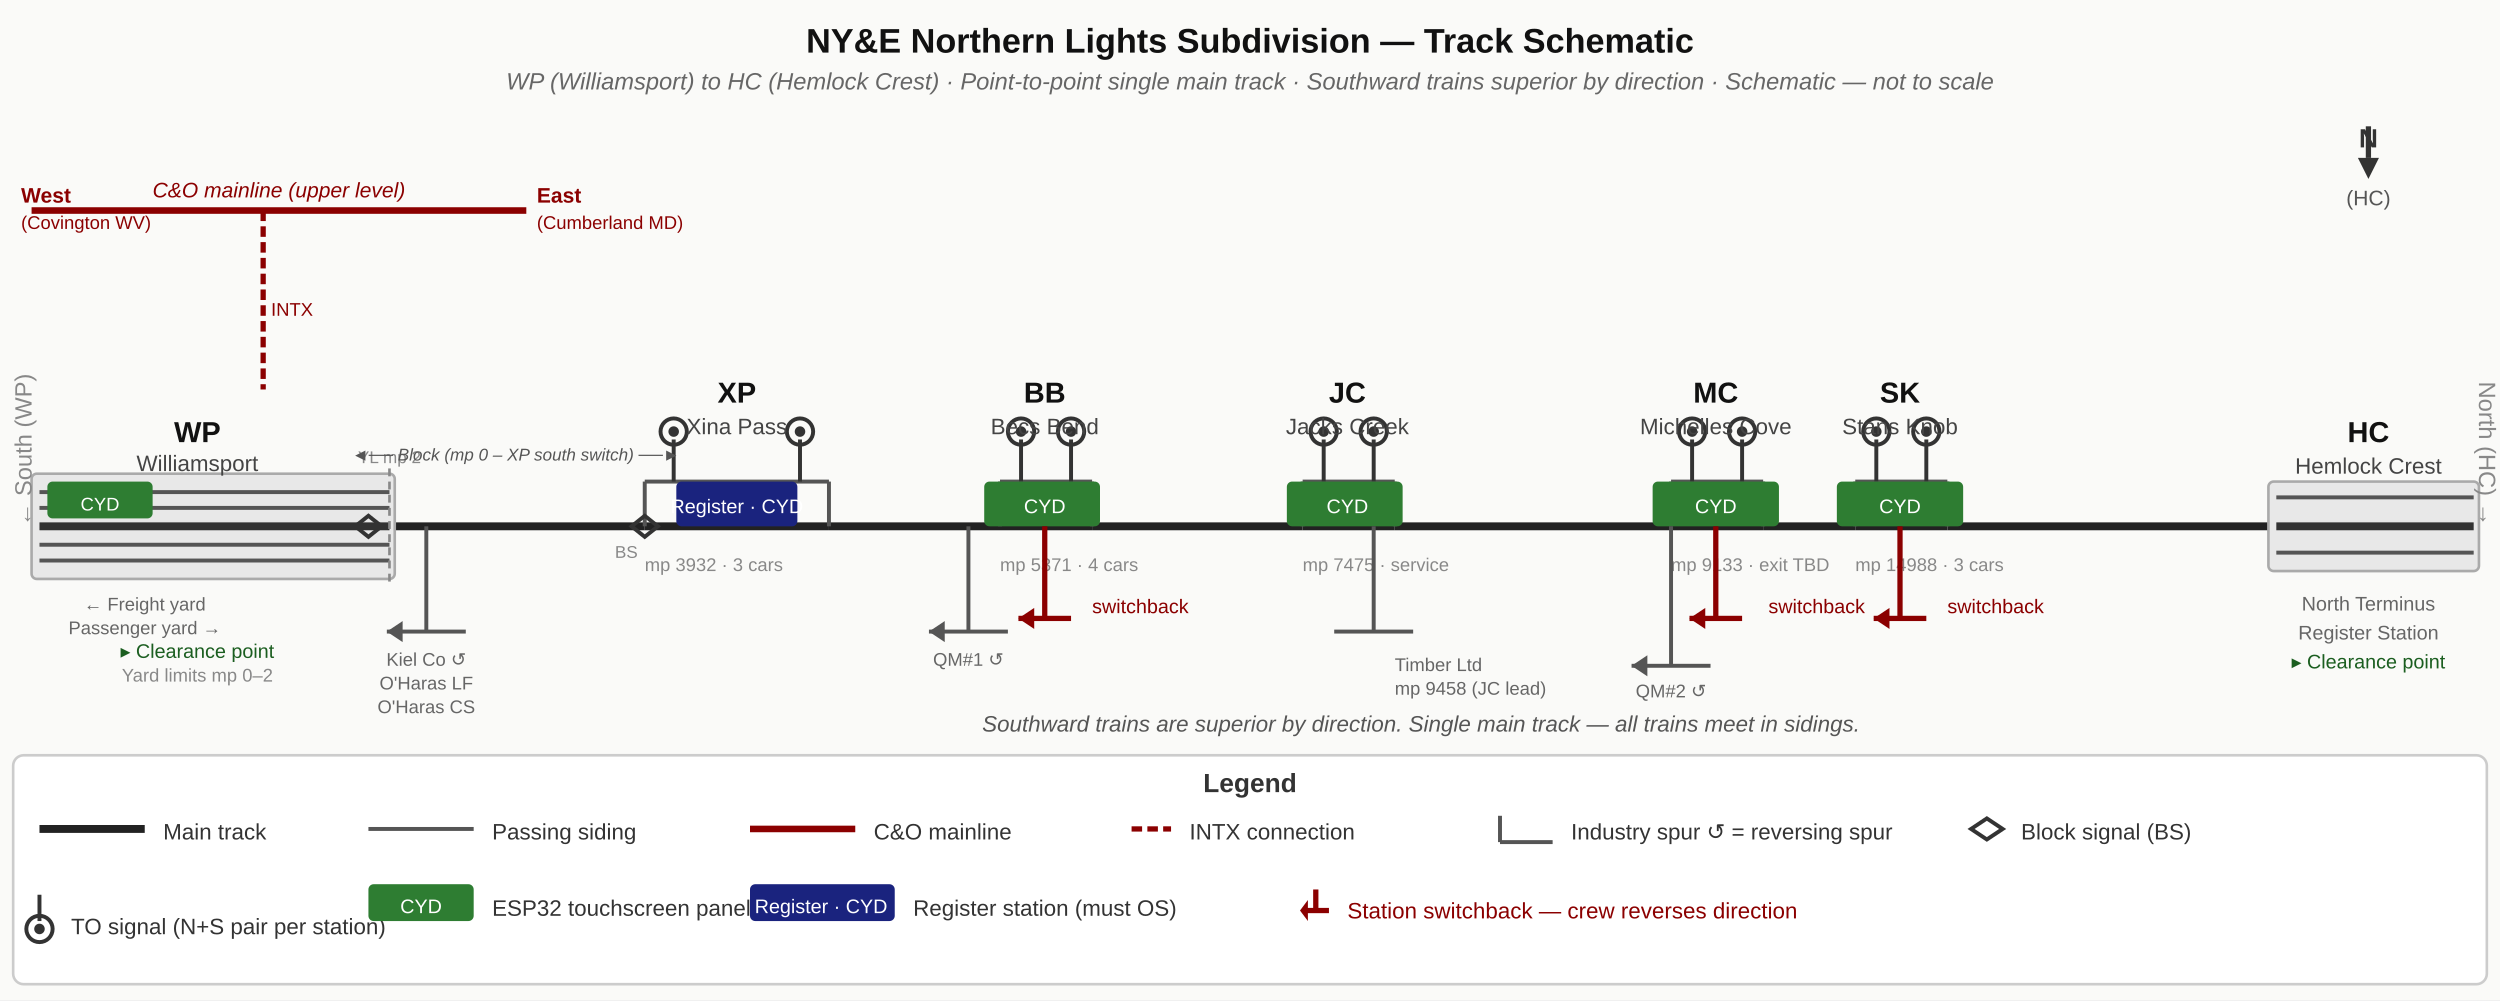
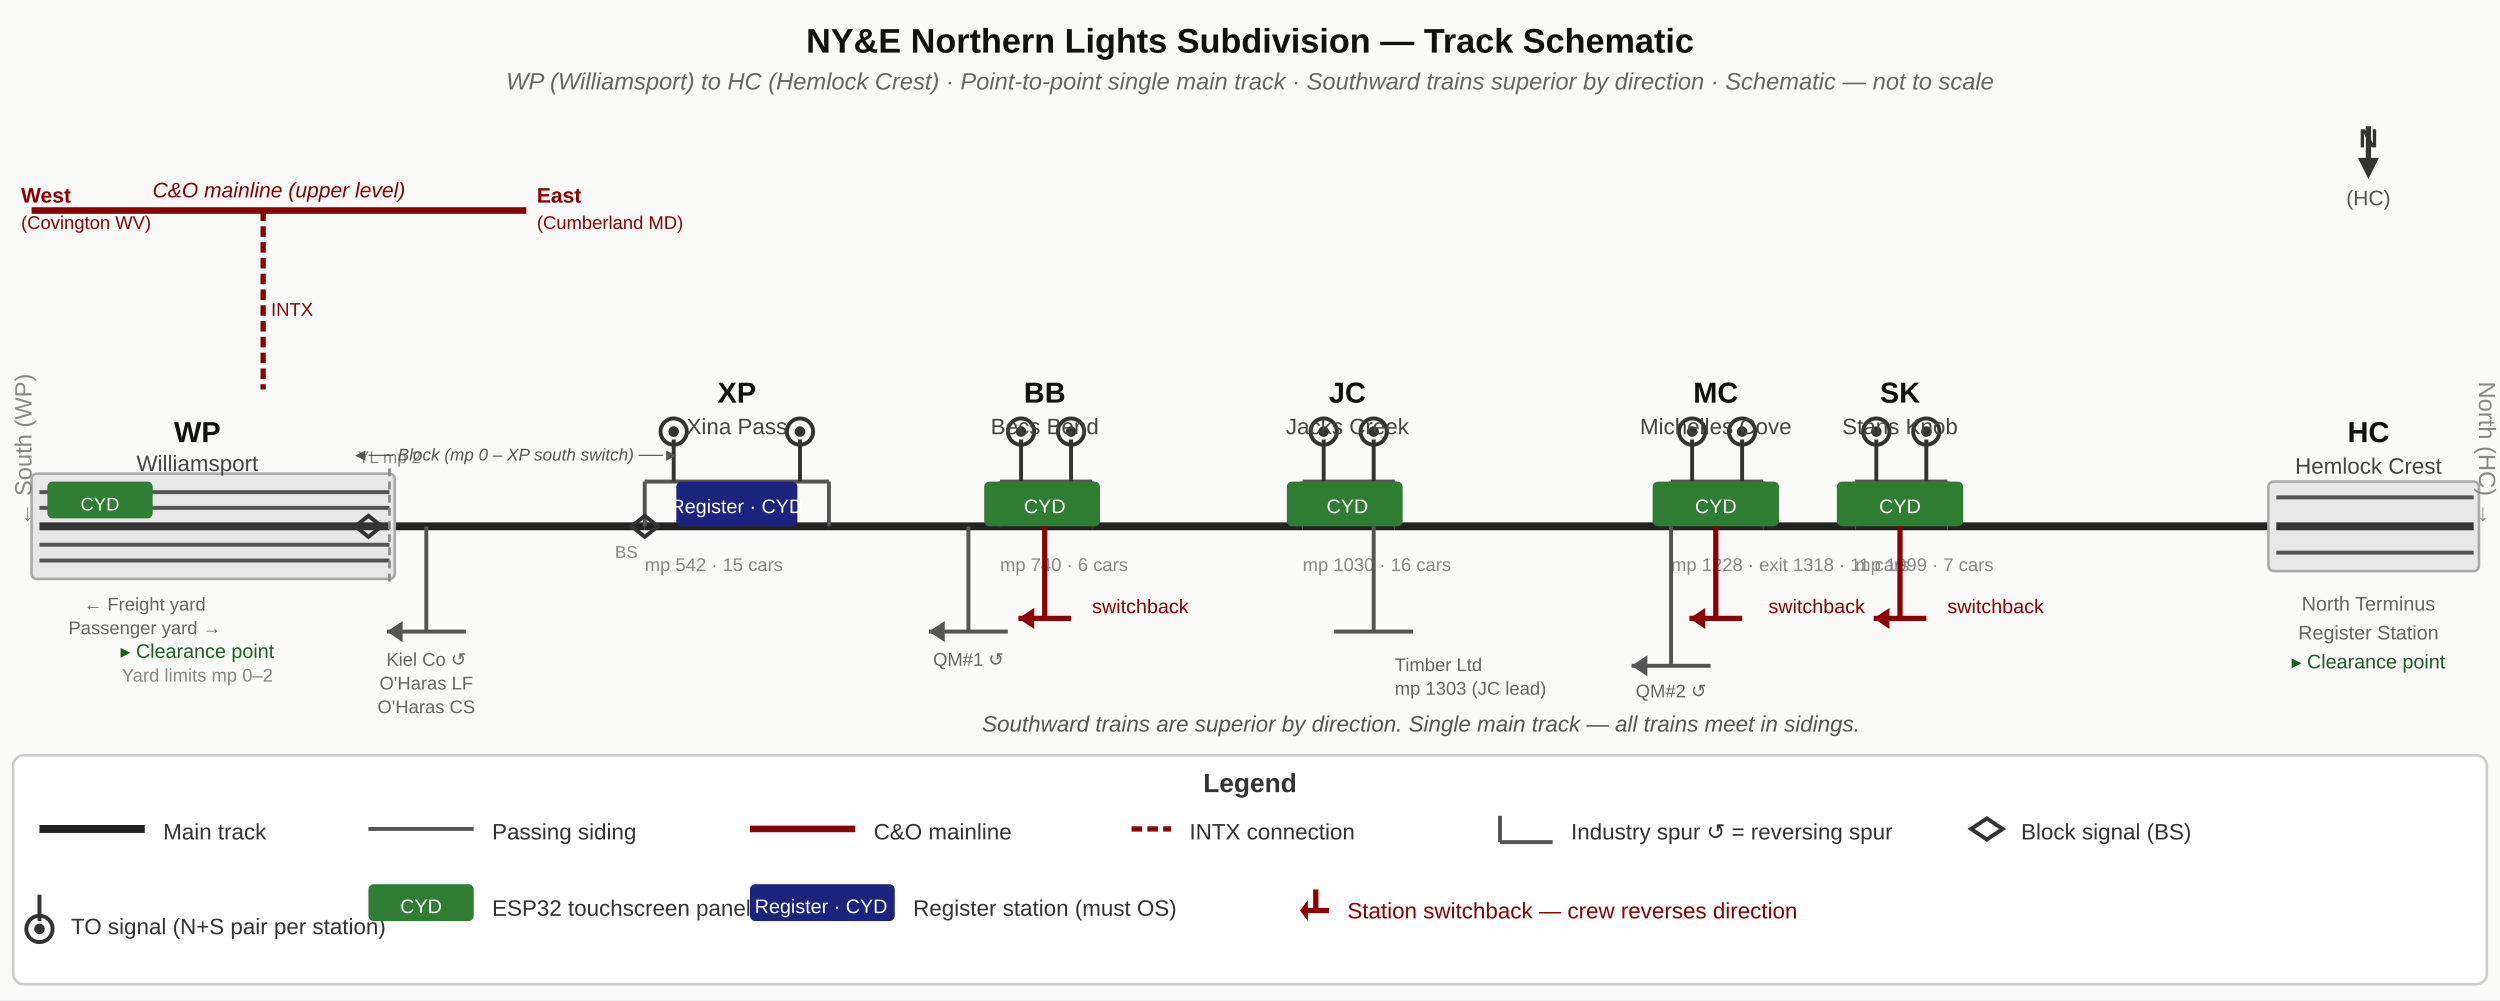
<svg xmlns="http://www.w3.org/2000/svg" viewBox="0 0 950 380" width="950" height="380">
  <defs>
    <style>text { font-family: Arial, Helvetica, sans-serif; }</style>
  </defs>
  <rect width="950" height="380" fill="#fafaf8" />
  <text x="475" y="20" text-anchor="middle" font-size="13" font-weight="bold" fill="#111">
    NY&amp;E Northern Lights Subdivision — Track Schematic
  </text>
  <text x="475" y="34" text-anchor="middle" font-size="9" fill="#666" font-style="italic">
    WP (Williamsport) to HC (Hemlock Crest) · Point-to-point single main track · Southward trains superior by direction · Schematic — not to scale
  </text>
  <line x1="12" y1="80" x2="200" y2="80" stroke="#8b0000" stroke-width="2.5" />
  <text x="8" y="77" text-anchor="start" font-size="8" fill="#8b0000" font-weight="bold">West</text>
  <text x="8" y="87" text-anchor="start" font-size="7" fill="#8b0000">(Covington WV)</text>
  <text x="204" y="77" text-anchor="start" font-size="8" fill="#8b0000" font-weight="bold">East</text>
  <text x="204" y="87" text-anchor="start" font-size="7" fill="#8b0000">(Cumberland MD)</text>
  <text x="106" y="75" text-anchor="middle" font-size="8" fill="#8b0000" font-style="italic">C&amp;O mainline (upper level)</text>
  <line x1="100" y1="80" x2="100" y2="148" stroke="#8b0000" stroke-width="2" stroke-dasharray="4,2" />
  <text x="103" y="120" font-size="7" fill="#8b0000">INTX</text>
  <line x1="148" y1="200" x2="245" y2="200" stroke="#222" stroke-width="3" />
  <line x1="315" y1="200" x2="380" y2="200" stroke="#222" stroke-width="3" />
  <line x1="415" y1="200" x2="495" y2="200" stroke="#222" stroke-width="3" />
  <line x1="530" y1="200" x2="635" y2="200" stroke="#222" stroke-width="3" />
  <line x1="670" y1="200" x2="705" y2="200" stroke="#222" stroke-width="3" />
  <line x1="740" y1="200" x2="862" y2="200" stroke="#222" stroke-width="3" />
  <text x="900" y="56" text-anchor="middle" font-size="10" font-weight="bold" fill="#333">N</text>
  <line x1="900" y1="60" x2="900" y2="48" stroke="#333" stroke-width="2" />
  <polygon points="896,60 900,68 904,60" fill="#333" />
  <text x="900" y="78" text-anchor="middle" font-size="8" fill="#555">(HC)</text>
  <rect x="12" y="180" width="138" height="40" rx="2" fill="#e8e8e8" stroke="#aaa" stroke-width="1" />
  <line x1="15" y1="187" x2="148" y2="187" stroke="#555" stroke-width="1.5" />
  <line x1="15" y1="193" x2="148" y2="193" stroke="#555" stroke-width="1.5" />
  <line x1="15" y1="200" x2="148" y2="200" stroke="#333" stroke-width="3" />
  <line x1="15" y1="207" x2="148" y2="207" stroke="#555" stroke-width="1.5" />
  <line x1="15" y1="213" x2="148" y2="213" stroke="#555" stroke-width="1.5" />
  <line x1="148" y1="178" x2="148" y2="222" stroke="#888" stroke-width="1" stroke-dasharray="3,2" />
  <text x="148" y="176" text-anchor="middle" font-size="6.5" fill="#888">YL mp 2</text>
  <polygon points="140,196 145,200 140,204 135,200" fill="none" stroke="#333" stroke-width="1.5" />
  <text x="75" y="168" text-anchor="middle" font-size="11" font-weight="bold" fill="#111">WP</text>
  <text x="75" y="179" text-anchor="middle" font-size="8.5" fill="#444">Williamsport</text>
  <text x="55" y="232" text-anchor="middle" font-size="7" fill="#666">← Freight yard</text>
  <text x="55" y="241" text-anchor="middle" font-size="7" fill="#666">Passenger yard →</text>
  <text x="75" y="250" text-anchor="middle" font-size="7.5" fill="#1b5e20">▸ Clearance point</text>
  <text x="75" y="259" text-anchor="middle" font-size="7" fill="#888">Yard limits mp 0–2</text>
  <rect x="18" y="183" width="40" height="14" rx="2" fill="#2e7d32" />
  <text x="38" y="194" text-anchor="middle" font-size="7" fill="white">CYD</text>
  <line x1="162" y1="200" x2="162" y2="240" stroke="#555" stroke-width="1.5" />
  <line x1="147" y1="240" x2="177" y2="240" stroke="#555" stroke-width="1.5" />
  <polygon points="153,236 147,240 153,244" fill="#555" />
  <text x="162" y="253" text-anchor="middle" font-size="7" fill="#666">Kiel Co ↺</text>
  <text x="162" y="262" text-anchor="middle" font-size="7" fill="#666">O'Haras LF</text>
  <text x="162" y="271" text-anchor="middle" font-size="7" fill="#666">O'Haras CS</text>
  <line x1="245" y1="183" x2="315" y2="183" stroke="#555" stroke-width="1.5" />
  <line x1="245" y1="200" x2="315" y2="200" stroke="#222" stroke-width="3" />
  <line x1="245" y1="183" x2="245" y2="200" stroke="#555" stroke-width="1.5" />
  <line x1="315" y1="183" x2="315" y2="200" stroke="#555" stroke-width="1.5" />
  <polygon points="245,196 250,200 245,204 240,200" fill="none" stroke="#333" stroke-width="1.5" />
  <text x="238" y="212" text-anchor="middle" font-size="6.5" fill="#888">BS</text>
  <line x1="256" y1="183" x2="256" y2="167" stroke="#333" stroke-width="1.5" />
  <circle cx="256" cy="164" r="5" fill="none" stroke="#333" stroke-width="1.5" />
  <circle cx="256" cy="164" r="2" fill="#333" />
  <line x1="304" y1="183" x2="304" y2="167" stroke="#333" stroke-width="1.5" />
  <circle cx="304" cy="164" r="5" fill="none" stroke="#333" stroke-width="1.5" />
  <circle cx="304" cy="164" r="2" fill="#333" />
  <text x="280" y="153" text-anchor="middle" font-size="11" font-weight="bold" fill="#111">XP</text>
  <text x="280" y="165" text-anchor="middle" font-size="8.5" fill="#444">Xina Pass</text>
  <rect x="257" y="183" width="46" height="17" rx="2" fill="#1a237e" />
  <text x="280" y="195" text-anchor="middle" font-size="7.5" fill="white">Register · CYD</text>
-   <text x="245" y="217" font-size="7" fill="#888">mp 3932 · 3 cars</text>
+   <text x="245" y="217" font-size="7" fill="#888">mp 542 · 15 cars</text>
  <text x="196" y="175" text-anchor="middle" font-size="6.5" fill="#555" font-style="italic">◄── Block (mp 0 – XP south switch) ──►</text>
  <line x1="368" y1="200" x2="368" y2="240" stroke="#555" stroke-width="1.5" />
  <line x1="353" y1="240" x2="383" y2="240" stroke="#555" stroke-width="1.5" />
  <polygon points="359,236 353,240 359,244" fill="#555" />
  <text x="368" y="253" text-anchor="middle" font-size="7" fill="#666">QM#1 ↺</text>
  <line x1="380" y1="183" x2="415" y2="183" stroke="#555" stroke-width="1.5" />
  <line x1="380" y1="200" x2="415" y2="200" stroke="#222" stroke-width="3" />
  <line x1="380" y1="183" x2="380" y2="200" stroke="#555" stroke-width="1.5" />
  <line x1="415" y1="183" x2="415" y2="200" stroke="#555" stroke-width="1.5" />
  <line x1="388" y1="183" x2="388" y2="167" stroke="#333" stroke-width="1.5" />
  <circle cx="388" cy="164" r="5" fill="none" stroke="#333" stroke-width="1.5" />
  <circle cx="388" cy="164" r="2" fill="#333" />
  <line x1="407" y1="183" x2="407" y2="167" stroke="#333" stroke-width="1.5" />
  <circle cx="407" cy="164" r="5" fill="none" stroke="#333" stroke-width="1.5" />
  <circle cx="407" cy="164" r="2" fill="#333" />
  <text x="397" y="153" text-anchor="middle" font-size="11" font-weight="bold" fill="#111">BB</text>
  <text x="397" y="165" text-anchor="middle" font-size="8.5" fill="#444">Becs Bend</text>
  <rect x="374" y="183" width="44" height="17" rx="2" fill="#2e7d32" />
  <text x="397" y="195" text-anchor="middle" font-size="7.5" fill="white">CYD</text>
-   <text x="380" y="217" font-size="7" fill="#888">mp 5371 · 4 cars</text>
+   <text x="380" y="217" font-size="7" fill="#888">mp 740 · 6 cars</text>
  <line x1="397" y1="200" x2="397" y2="235" stroke="#8b0000" stroke-width="2" />
  <line x1="387" y1="235" x2="407" y2="235" stroke="#8b0000" stroke-width="2" />
  <polygon points="393,231 387,235 393,239" fill="#8b0000" />
  <text x="415" y="233" font-size="7.5" fill="#8b0000">switchback</text>
  <line x1="495" y1="183" x2="530" y2="183" stroke="#555" stroke-width="1.5" />
  <line x1="495" y1="200" x2="530" y2="200" stroke="#222" stroke-width="3" />
  <line x1="495" y1="183" x2="495" y2="200" stroke="#555" stroke-width="1.5" />
  <line x1="530" y1="183" x2="530" y2="200" stroke="#555" stroke-width="1.5" />
  <line x1="503" y1="183" x2="503" y2="167" stroke="#333" stroke-width="1.5" />
  <circle cx="503" cy="164" r="5" fill="none" stroke="#333" stroke-width="1.5" />
  <circle cx="503" cy="164" r="2" fill="#333" />
  <line x1="522" y1="183" x2="522" y2="167" stroke="#333" stroke-width="1.5" />
  <circle cx="522" cy="164" r="5" fill="none" stroke="#333" stroke-width="1.5" />
  <circle cx="522" cy="164" r="2" fill="#333" />
  <text x="512" y="153" text-anchor="middle" font-size="11" font-weight="bold" fill="#111">JC</text>
  <text x="512" y="165" text-anchor="middle" font-size="8.5" fill="#444">Jacks Creek</text>
  <rect x="489" y="183" width="44" height="17" rx="2" fill="#2e7d32" />
  <text x="512" y="195" text-anchor="middle" font-size="7.5" fill="white">CYD</text>
-   <text x="495" y="217" font-size="7" fill="#888">mp 7475 · service</text>
+   <text x="495" y="217" font-size="7" fill="#888">mp 1030 · 16 cars</text>
  <line x1="522" y1="200" x2="522" y2="240" stroke="#555" stroke-width="1.5" />
  <line x1="507" y1="240" x2="537" y2="240" stroke="#555" stroke-width="1.5" />
  <text x="530" y="255" font-size="7" fill="#666">Timber Ltd</text>
-   <text x="530" y="264" font-size="7" fill="#666">mp 9458 (JC lead)</text>
+   <text x="530" y="264" font-size="7" fill="#666">mp 1303 (JC lead)</text>
  <line x1="635" y1="183" x2="670" y2="183" stroke="#555" stroke-width="1.5" />
  <line x1="635" y1="200" x2="670" y2="200" stroke="#222" stroke-width="3" />
  <line x1="635" y1="183" x2="635" y2="200" stroke="#555" stroke-width="1.5" />
  <line x1="670" y1="183" x2="670" y2="200" stroke="#555" stroke-width="1.5" />
  <line x1="643" y1="183" x2="643" y2="167" stroke="#333" stroke-width="1.5" />
  <circle cx="643" cy="164" r="5" fill="none" stroke="#333" stroke-width="1.5" />
  <circle cx="643" cy="164" r="2" fill="#333" />
  <line x1="662" y1="183" x2="662" y2="167" stroke="#333" stroke-width="1.5" />
  <circle cx="662" cy="164" r="5" fill="none" stroke="#333" stroke-width="1.5" />
  <circle cx="662" cy="164" r="2" fill="#333" />
  <text x="652" y="153" text-anchor="middle" font-size="11" font-weight="bold" fill="#111">MC</text>
  <text x="652" y="165" text-anchor="middle" font-size="8.5" fill="#444">Michelles Cove</text>
  <rect x="628" y="183" width="48" height="17" rx="2" fill="#2e7d32" />
  <text x="652" y="195" text-anchor="middle" font-size="7.5" fill="white">CYD</text>
-   <text x="635" y="217" font-size="7" fill="#888">mp 9133 · exit TBD</text>
+   <text x="635" y="217" font-size="7" fill="#888">mp 1228 · exit 1318 · 11 cars</text>
  <line x1="652" y1="200" x2="652" y2="235" stroke="#8b0000" stroke-width="2" />
  <line x1="642" y1="235" x2="662" y2="235" stroke="#8b0000" stroke-width="2" />
  <polygon points="648,231 642,235 648,239" fill="#8b0000" />
  <text x="672" y="233" font-size="7.5" fill="#8b0000">switchback</text>
  <line x1="635" y1="200" x2="635" y2="253" stroke="#555" stroke-width="1.5" />
  <line x1="620" y1="253" x2="650" y2="253" stroke="#555" stroke-width="1.5" />
  <polygon points="626,249 620,253 626,257" fill="#555" />
  <text x="635" y="265" text-anchor="middle" font-size="7" fill="#666">QM#2 ↺</text>
  <line x1="705" y1="183" x2="740" y2="183" stroke="#555" stroke-width="1.5" />
  <line x1="705" y1="200" x2="740" y2="200" stroke="#222" stroke-width="3" />
  <line x1="705" y1="183" x2="705" y2="200" stroke="#555" stroke-width="1.5" />
  <line x1="740" y1="183" x2="740" y2="200" stroke="#555" stroke-width="1.5" />
  <line x1="713" y1="183" x2="713" y2="167" stroke="#333" stroke-width="1.5" />
  <circle cx="713" cy="164" r="5" fill="none" stroke="#333" stroke-width="1.5" />
  <circle cx="713" cy="164" r="2" fill="#333" />
  <line x1="732" y1="183" x2="732" y2="167" stroke="#333" stroke-width="1.5" />
  <circle cx="732" cy="164" r="5" fill="none" stroke="#333" stroke-width="1.5" />
  <circle cx="732" cy="164" r="2" fill="#333" />
  <text x="722" y="153" text-anchor="middle" font-size="11" font-weight="bold" fill="#111">SK</text>
  <text x="722" y="165" text-anchor="middle" font-size="8.5" fill="#444">Stans Knob</text>
  <rect x="698" y="183" width="48" height="17" rx="2" fill="#2e7d32" />
  <text x="722" y="195" text-anchor="middle" font-size="7.5" fill="white">CYD</text>
-   <text x="705" y="217" font-size="7" fill="#888">mp 14988 · 3 cars</text>
+   <text x="705" y="217" font-size="7" fill="#888">mp 1999 · 7 cars</text>
  <line x1="722" y1="200" x2="722" y2="235" stroke="#8b0000" stroke-width="2" />
  <line x1="712" y1="235" x2="732" y2="235" stroke="#8b0000" stroke-width="2" />
  <polygon points="718,231 712,235 718,239" fill="#8b0000" />
  <text x="740" y="233" font-size="7.5" fill="#8b0000">switchback</text>
  <rect x="862" y="183" width="80" height="34" rx="2" fill="#e8e8e8" stroke="#aaa" stroke-width="1" />
  <line x1="865" y1="189" x2="940" y2="189" stroke="#555" stroke-width="1.5" />
  <line x1="865" y1="200" x2="940" y2="200" stroke="#333" stroke-width="3" />
  <line x1="865" y1="210" x2="940" y2="210" stroke="#555" stroke-width="1.5" />
  <text x="900" y="168" text-anchor="middle" font-size="11" font-weight="bold" fill="#111">HC</text>
  <text x="900" y="180" text-anchor="middle" font-size="8.5" fill="#444">Hemlock Crest</text>
  <text x="900" y="232" text-anchor="middle" font-size="7.5" fill="#666">North Terminus</text>
  <text x="900" y="243" text-anchor="middle" font-size="7.5" fill="#666">Register Station</text>
  <text x="900" y="254" text-anchor="middle" font-size="7.5" fill="#1b5e20">▸ Clearance point</text>
  <text x="12" y="200" text-anchor="start" font-size="9" fill="#888" transform="rotate(-90,12,200)">← South (WP)</text>
  <text x="942" y="200" text-anchor="end" font-size="9" fill="#888" transform="rotate(90,942,200)">North (HC) →</text>
  <text x="540" y="278" text-anchor="middle" font-size="8.5" fill="#555" font-style="italic">
    Southward trains are superior by direction. Single main track — all trains meet in sidings.
  </text>
  <rect x="5" y="287" width="940" height="87" rx="4" fill="white" stroke="#ccc" stroke-width="1" />
  <text x="475" y="301" text-anchor="middle" font-size="10" font-weight="bold" fill="#333">Legend</text>
  <line x1="15" y1="315" x2="55" y2="315" stroke="#222" stroke-width="3" />
  <text x="62" y="319" font-size="8.5" fill="#333">Main track</text>
  <line x1="140" y1="315" x2="180" y2="315" stroke="#555" stroke-width="1.5" />
  <text x="187" y="319" font-size="8.5" fill="#333">Passing siding</text>
  <line x1="285" y1="315" x2="325" y2="315" stroke="#8b0000" stroke-width="2.5" />
  <text x="332" y="319" font-size="8.5" fill="#333">C&amp;O mainline</text>
  <line x1="430" y1="315" x2="445" y2="315" stroke="#8b0000" stroke-width="2" stroke-dasharray="4,2" />
  <text x="452" y="319" font-size="8.5" fill="#333">INTX connection</text>
  <line x1="570" y1="310" x2="570" y2="320" stroke="#555" stroke-width="1.5" />
  <line x1="570" y1="320" x2="590" y2="320" stroke="#555" stroke-width="1.5" />
  <text x="597" y="319" font-size="8.5" fill="#333">Industry spur  ↺ = reversing spur</text>
  <polygon points="755,311 761,315 755,319 749,315" fill="none" stroke="#333" stroke-width="1.5" />
  <text x="768" y="319" font-size="8.5" fill="#333">Block signal (BS)</text>
  <line x1="15" y1="340" x2="15" y2="350" stroke="#333" stroke-width="1.5" />
  <circle cx="15" cy="353" r="5" fill="none" stroke="#333" stroke-width="1.5" />
  <circle cx="15" cy="353" r="2" fill="#333" />
  <text x="27" y="355" font-size="8.5" fill="#333">TO signal (N+S pair per station)</text>
  <rect x="140" y="336" width="40" height="14" rx="2" fill="#2e7d32" />
  <text x="160" y="347" text-anchor="middle" font-size="7.5" fill="white">CYD</text>
  <text x="187" y="348" font-size="8.5" fill="#333">ESP32 touchscreen panel</text>
  <rect x="285" y="336" width="55" height="14" rx="2" fill="#1a237e" />
  <text x="312" y="347" text-anchor="middle" font-size="7.5" fill="white">Register · CYD</text>
  <text x="347" y="348" font-size="8.5" fill="#333">Register station (must OS)</text>
  <line x1="500" y1="338" x2="500" y2="346" stroke="#8b0000" stroke-width="2" />
  <line x1="495" y1="346" x2="505" y2="346" stroke="#8b0000" stroke-width="2" />
  <polygon points="497,342 494,346 497,350" fill="#8b0000" />
  <text x="512" y="349" font-size="8.5" fill="#8b0000">Station switchback — crew reverses direction</text>
</svg>
